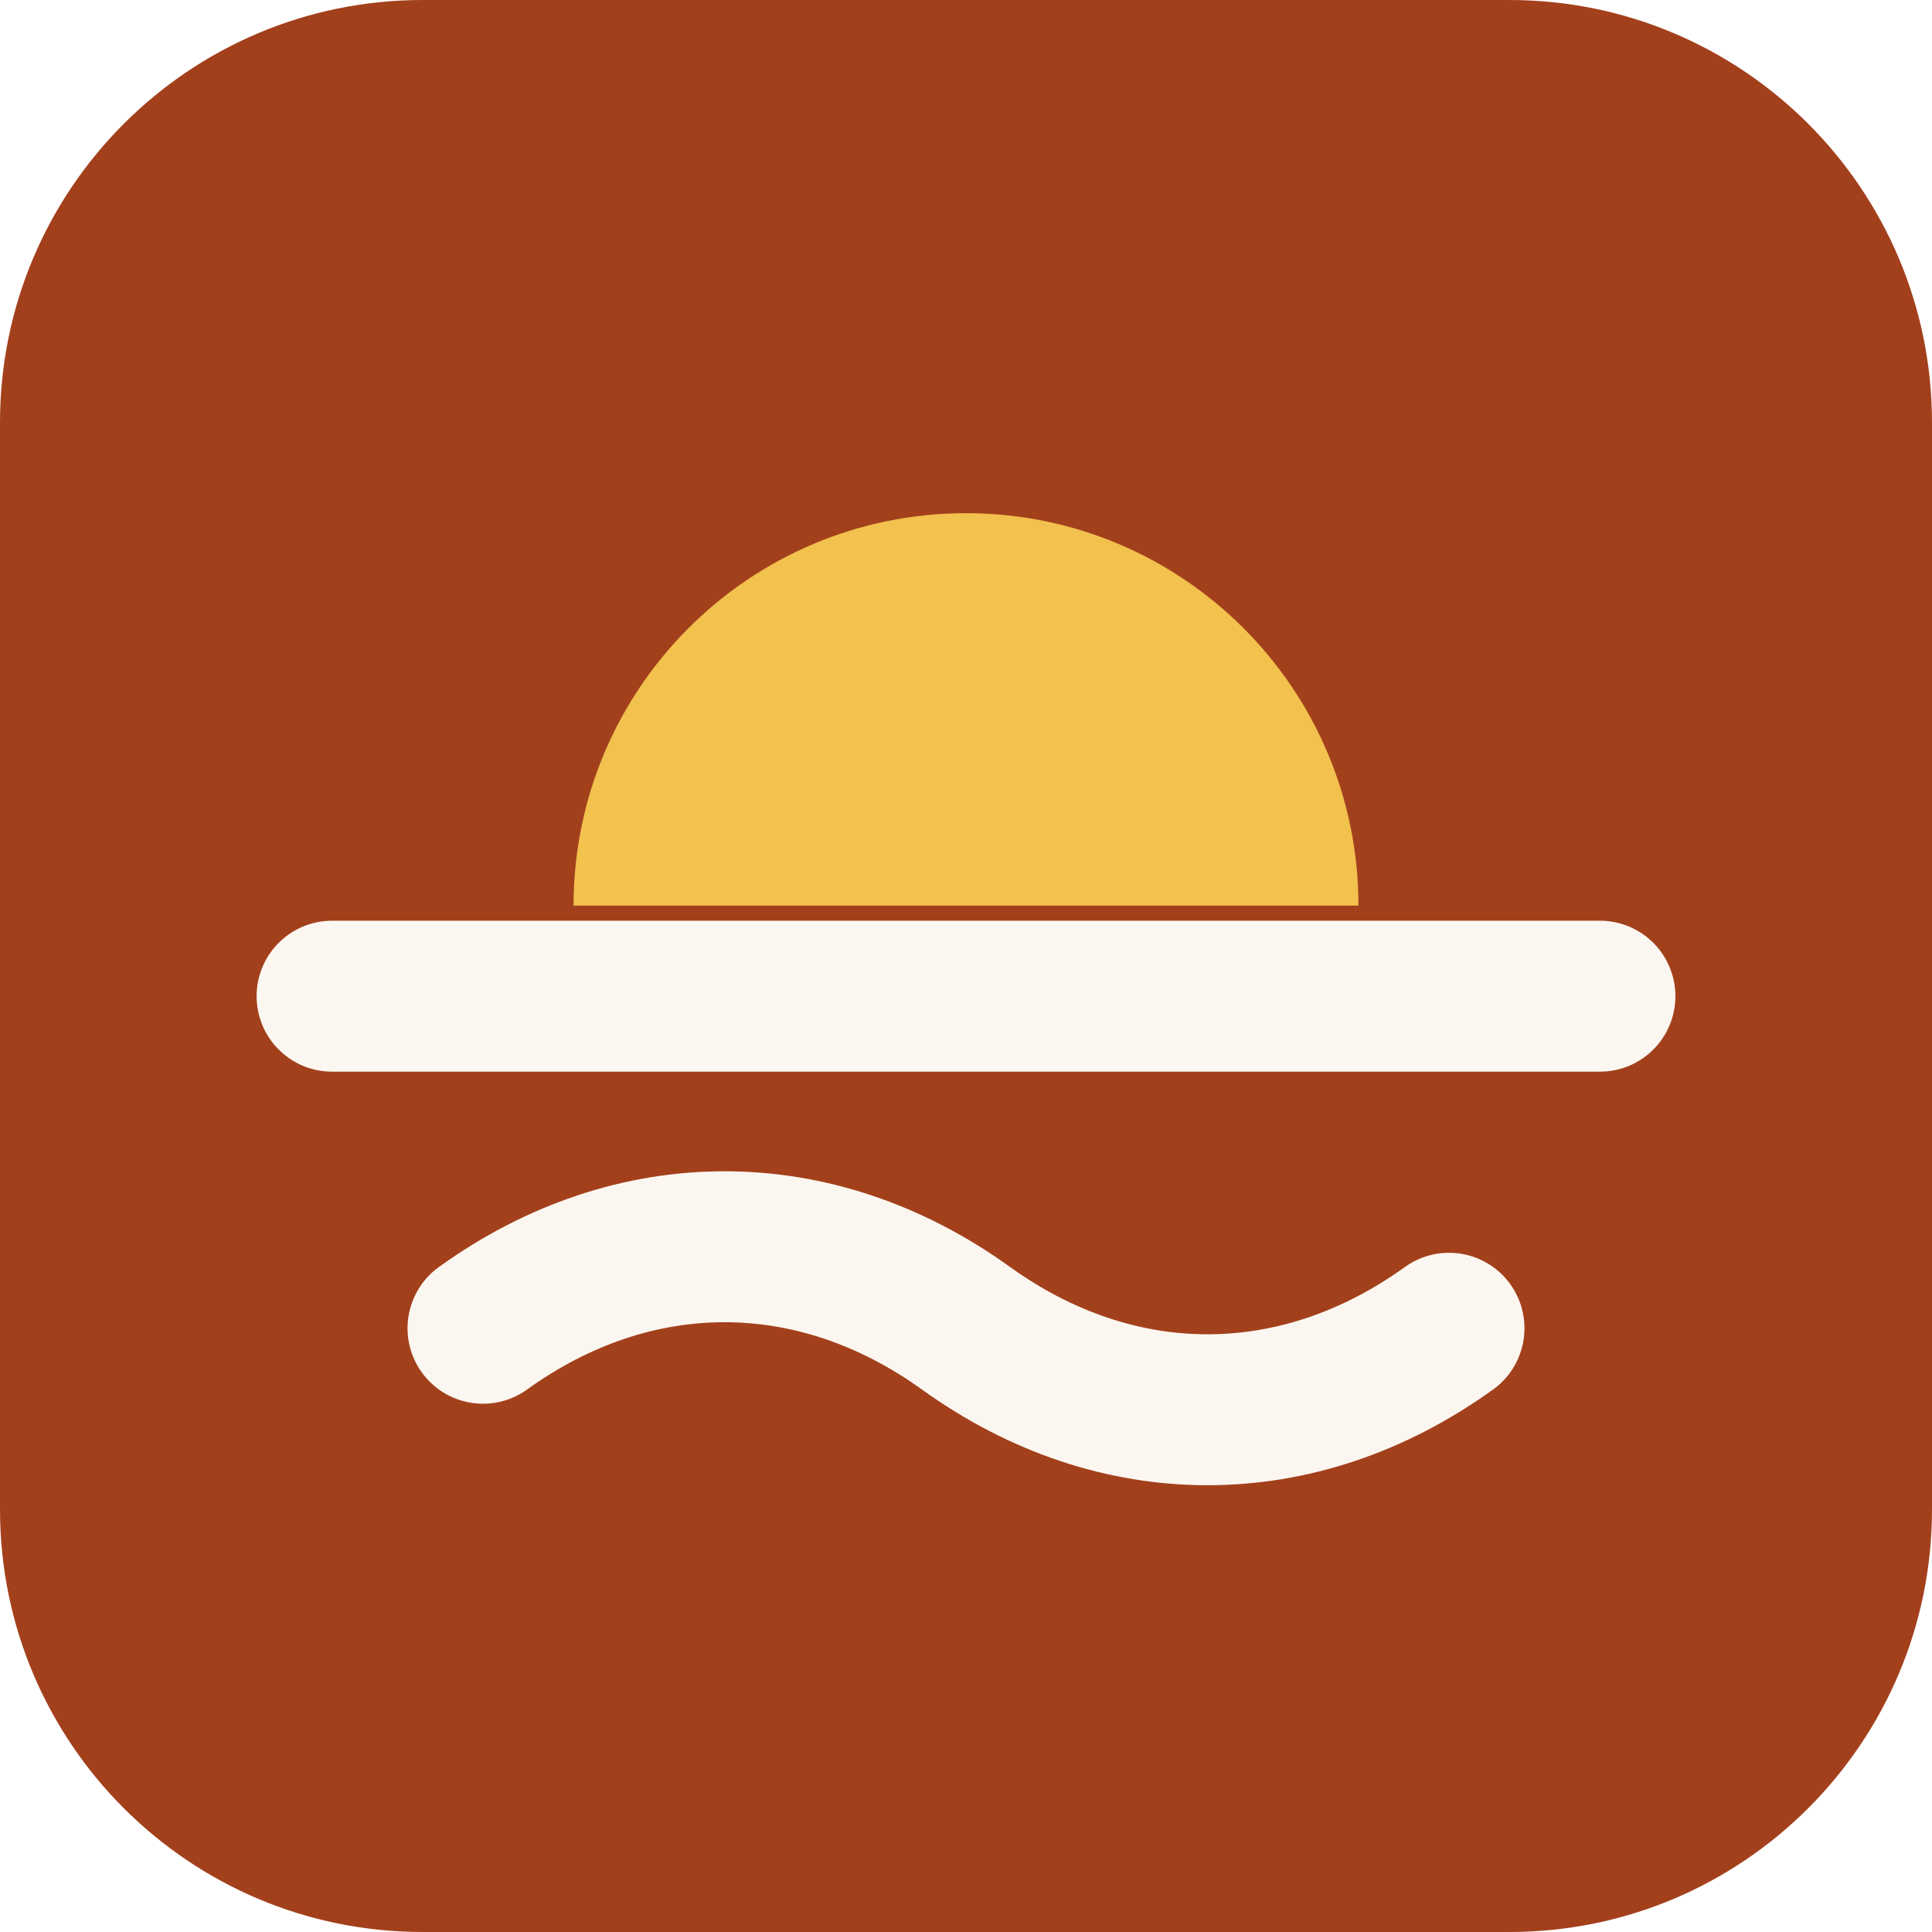
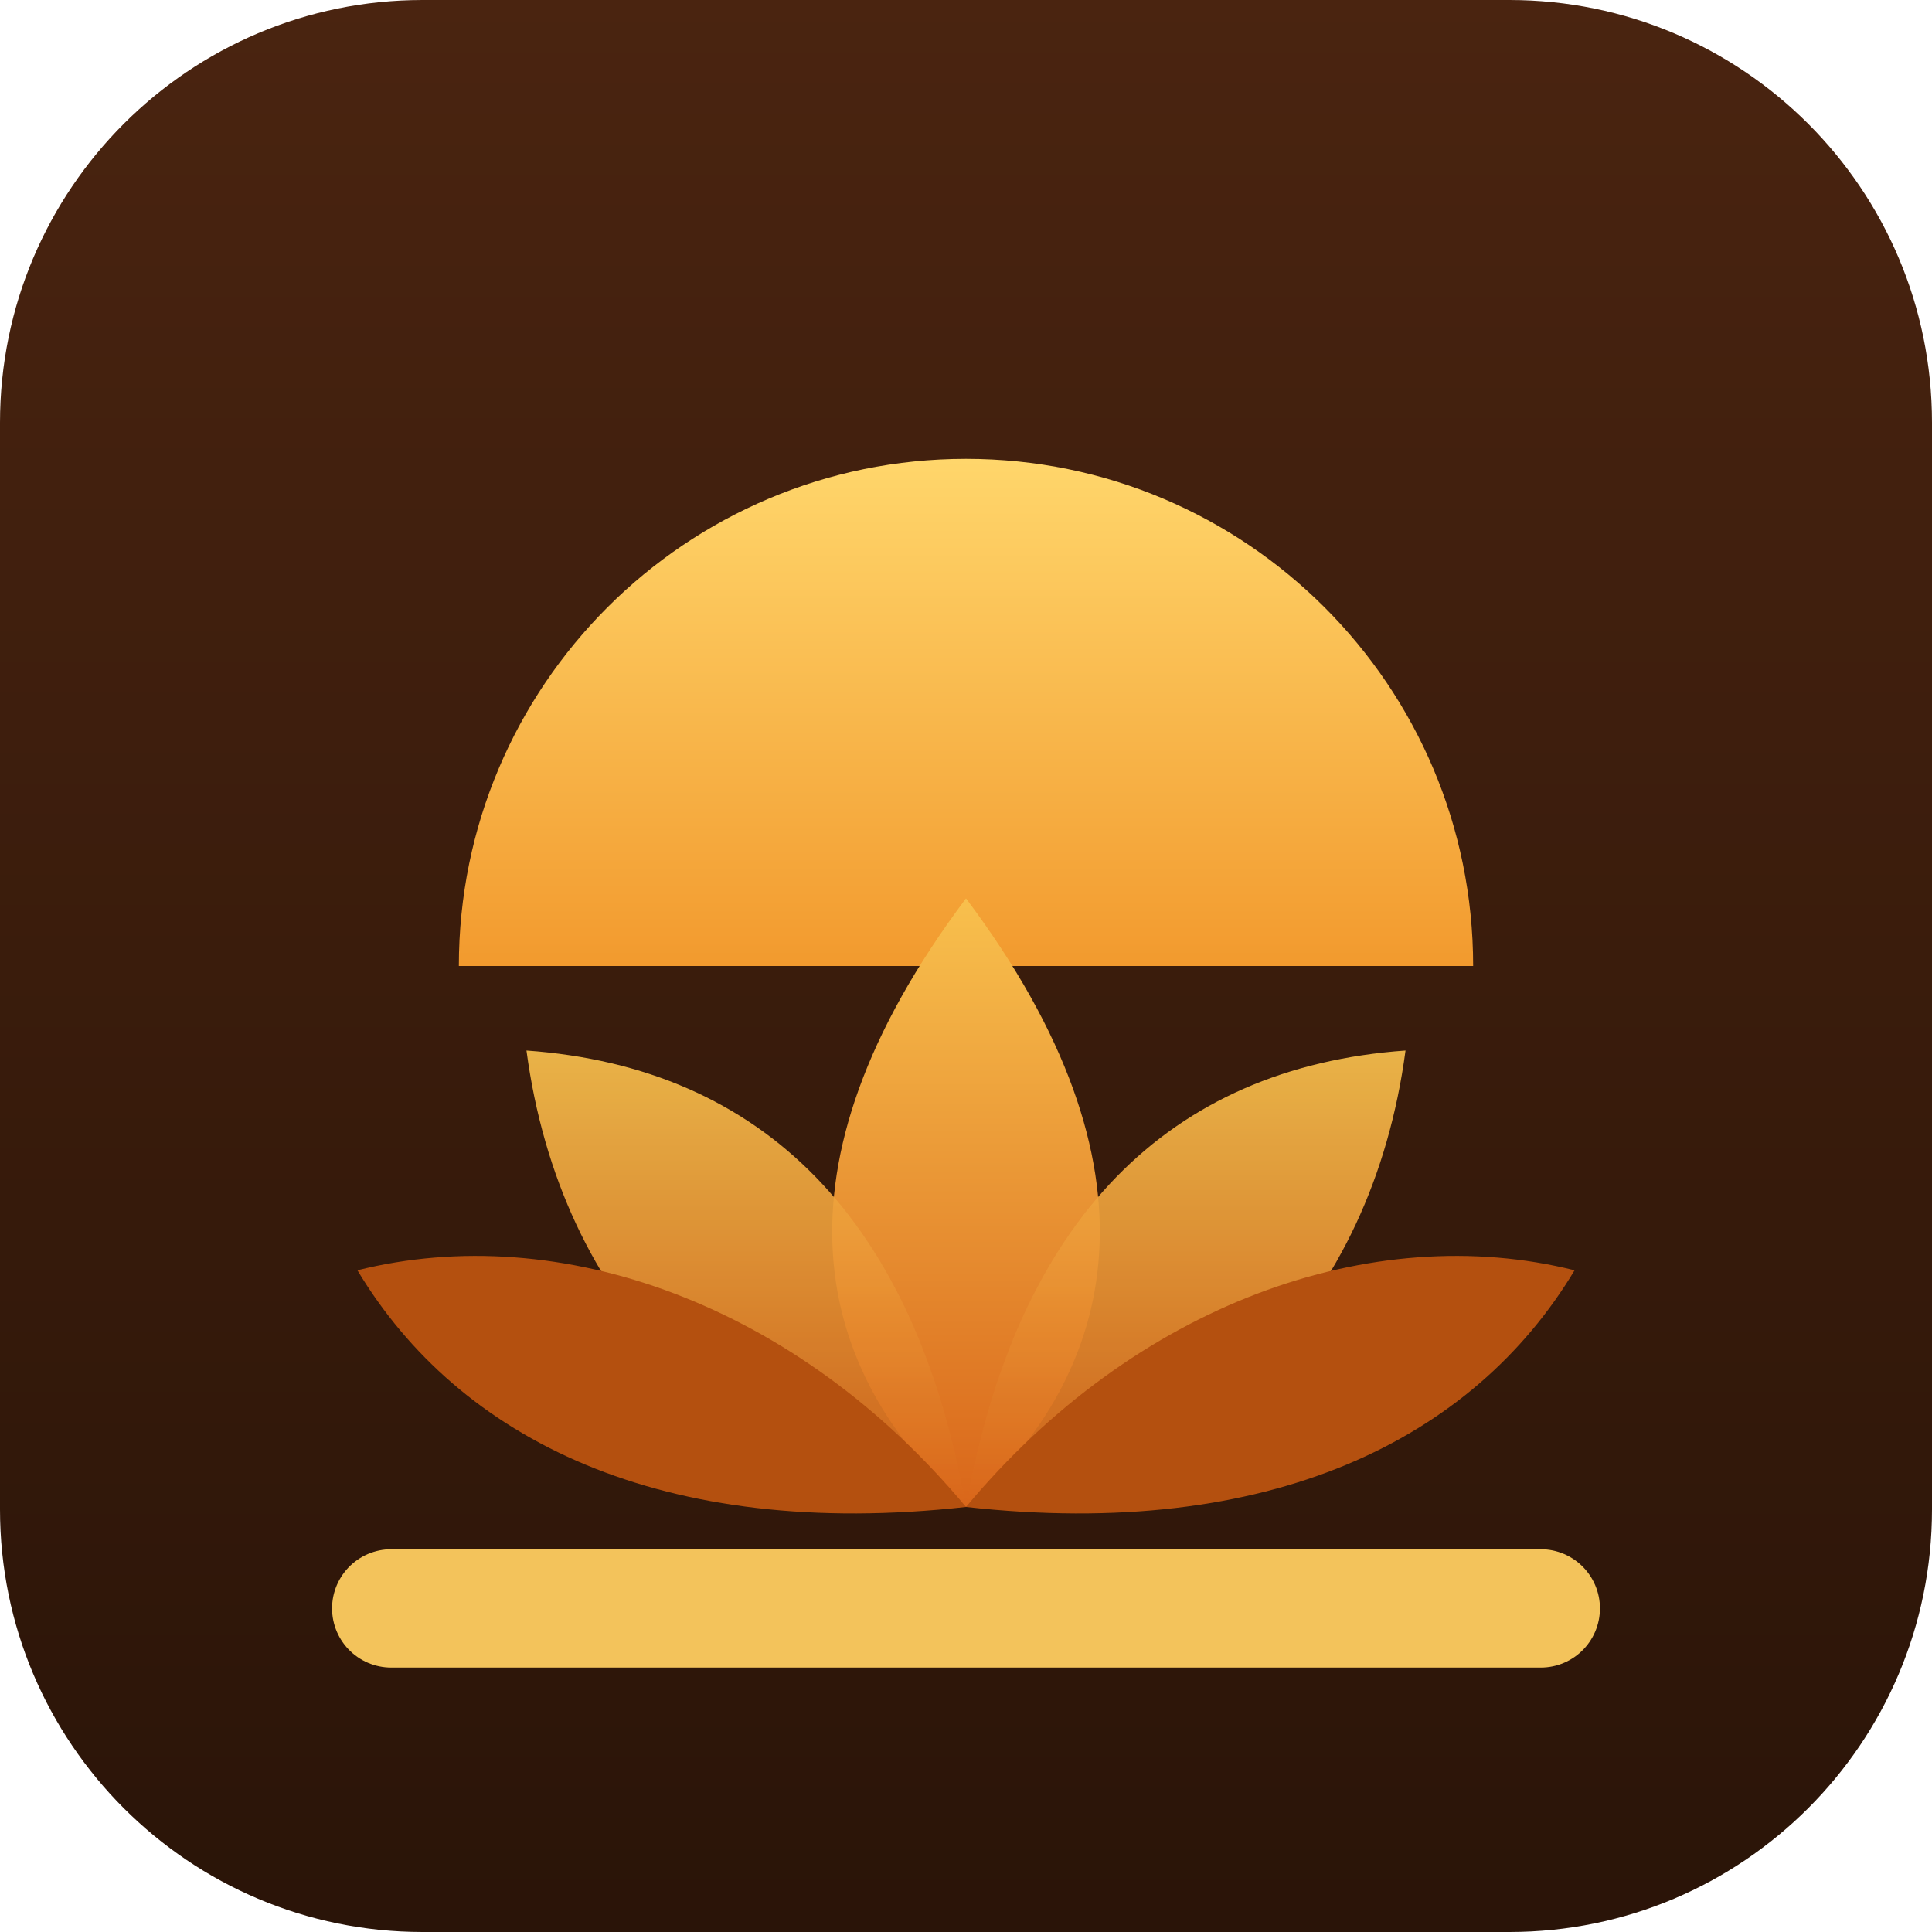
- <svg xmlns="http://www.w3.org/2000/svg" viewBox="0 0 32 32" width="32" height="32">
-   <rect width="32" height="32" rx="7" fill="#A3401C" />
-   <path d="M9.5 15 A6.5 6.5 0 0 1 22.5 15 Z" fill="#F2C14E" />
-   <path d="M5.5 16.5 H26.5" stroke="#FBF7F0" stroke-width="2.5" stroke-linecap="round" />
-   <path d="M8 22 C10.5 20.2 13.5 20.2 16 22 S21.5 23.8 24 22" stroke="#FBF7F0" stroke-width="2.5" stroke-linecap="round" fill="none" />
+ <svg xmlns="http://www.w3.org/2000/svg" viewBox="0 0 128 128" width="32" height="32" role="img" aria-labelledby="t">
+   <defs>
+     <linearGradient id="a-bg" x1="0" y1="0" x2="0" y2="1">
+       <stop offset="0" stop-color="#4A2410" />
+       <stop offset="1" stop-color="#2A1408" />
+     </linearGradient>
+     <linearGradient id="a-sun" x1="0" y1="0" x2="0" y2="1">
+       <stop offset="0" stop-color="#FFD66B" />
+       <stop offset="1" stop-color="#F29A2E" />
+     </linearGradient>
+     <linearGradient id="a-pet" x1="0" y1="0" x2="0" y2="1">
+       <stop offset="0" stop-color="#F8C04D" />
+       <stop offset="1" stop-color="#D9661A" />
+     </linearGradient>
+   </defs>
+   <rect width="128" height="128" rx="28" fill="url(#a-bg)" />
+   <g transform="translate(64 64) scale(1.12) translate(-64 -66)">
+     <path d="M34 66a30 30 0 0 1 60 0z" fill="url(#a-sun)" />
+     <path d="M64 98c-9-8-12-20 0-36 12 16 9 28 0 36z" fill="url(#a-pet)" />
+     <path d="M64 98c-14-2-24-12-26-27 14 1 23 10 26 27z" fill="url(#a-pet)" opacity=".92" />
+     <path d="M64 98c14-2 24-12 26-27-14 1-23 10-26 27z" fill="url(#a-pet)" opacity=".92" />
+     <path d="M64 98c-18 2-30-4-36-14 12-3 26 2 36 14z" fill="#B4500F" />
+     <path d="M64 98c18 2 30-4 36-14-12-3-26 2-36 14z" fill="#B4500F" />
+     <path d="M30 104h68" stroke="#F3C35B" stroke-width="7" stroke-linecap="round" />
+   </g>
</svg>
